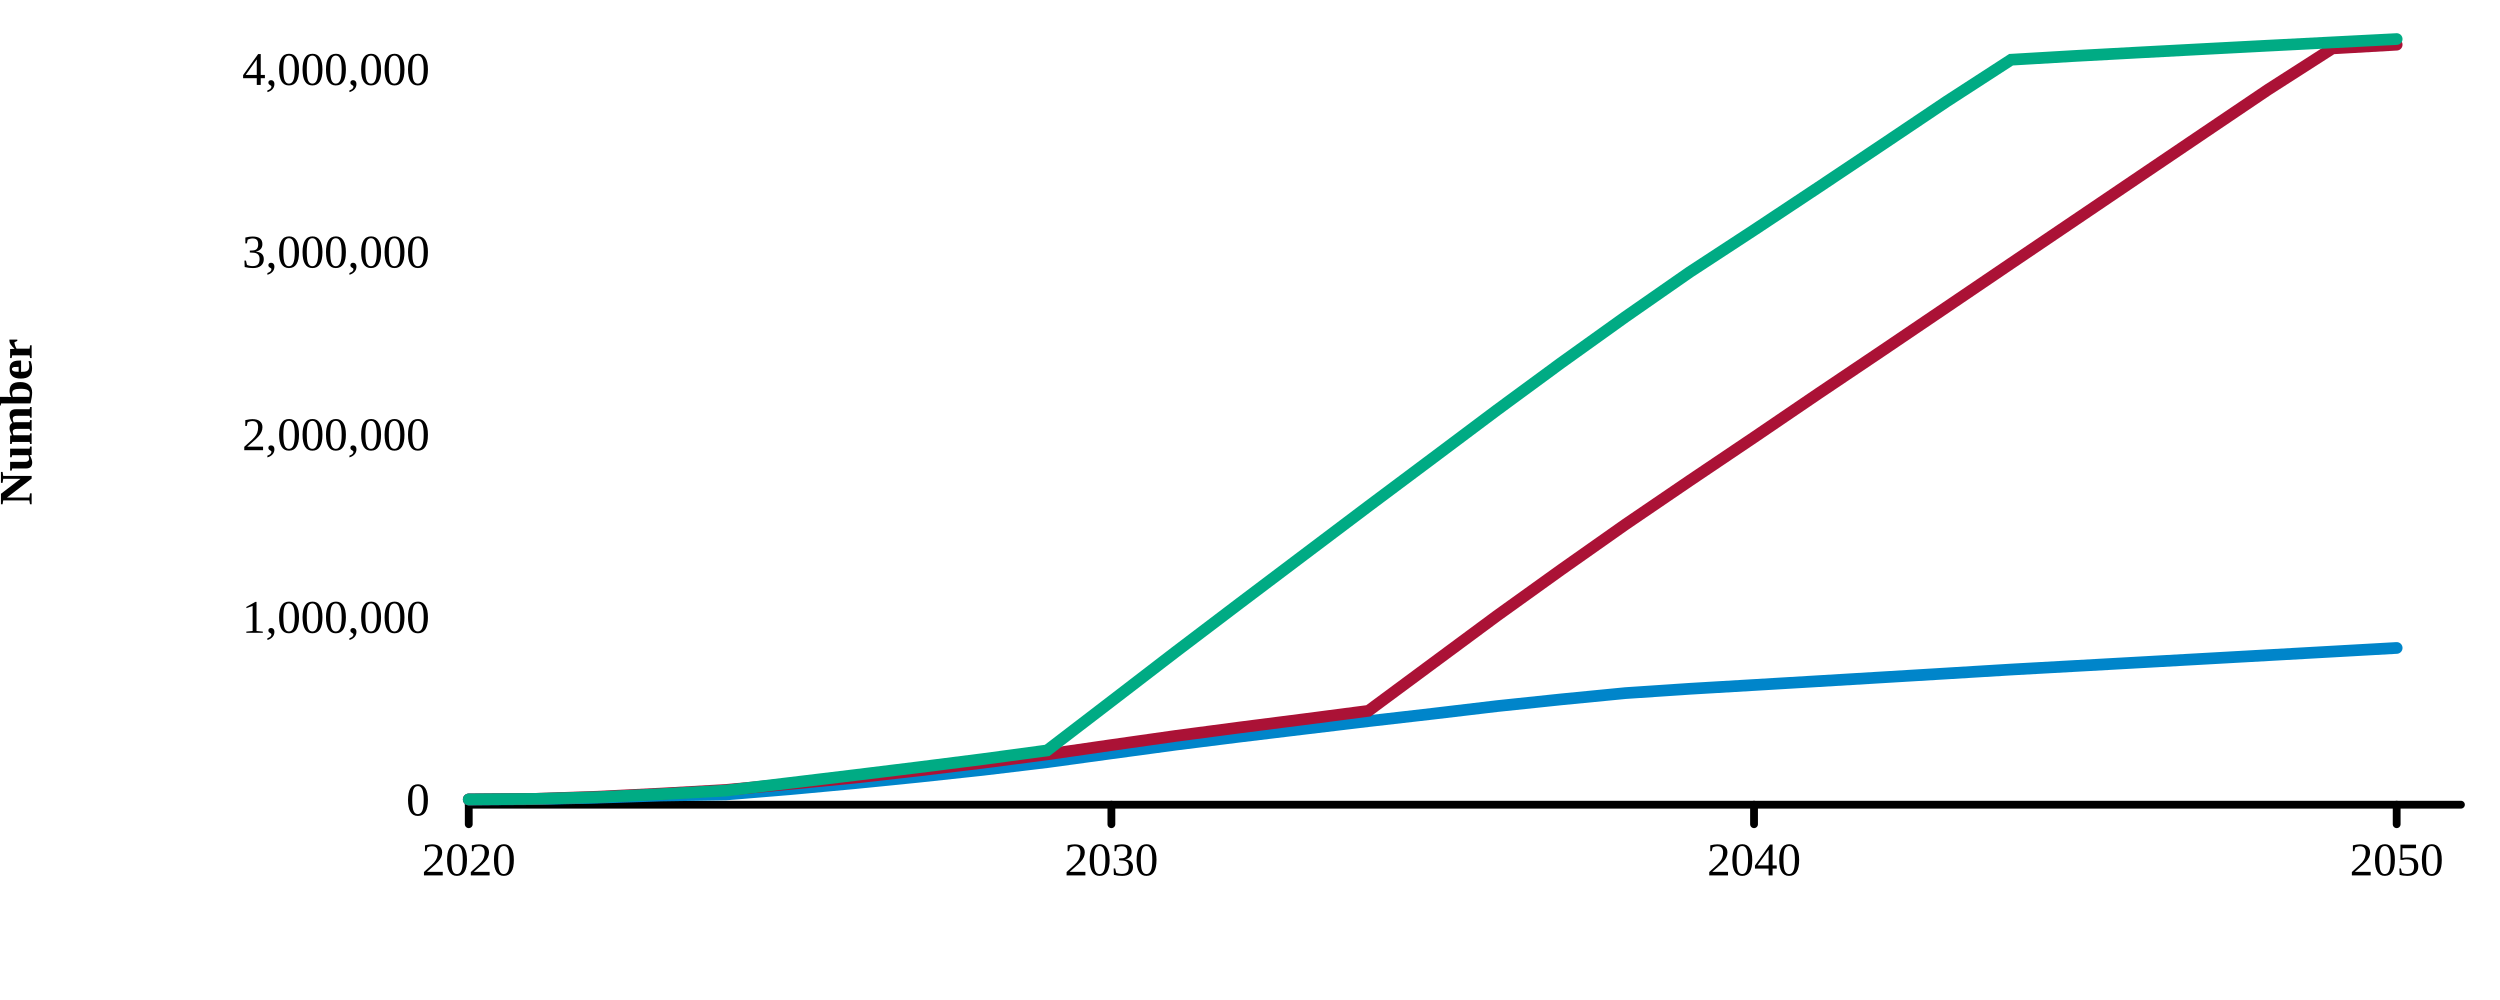
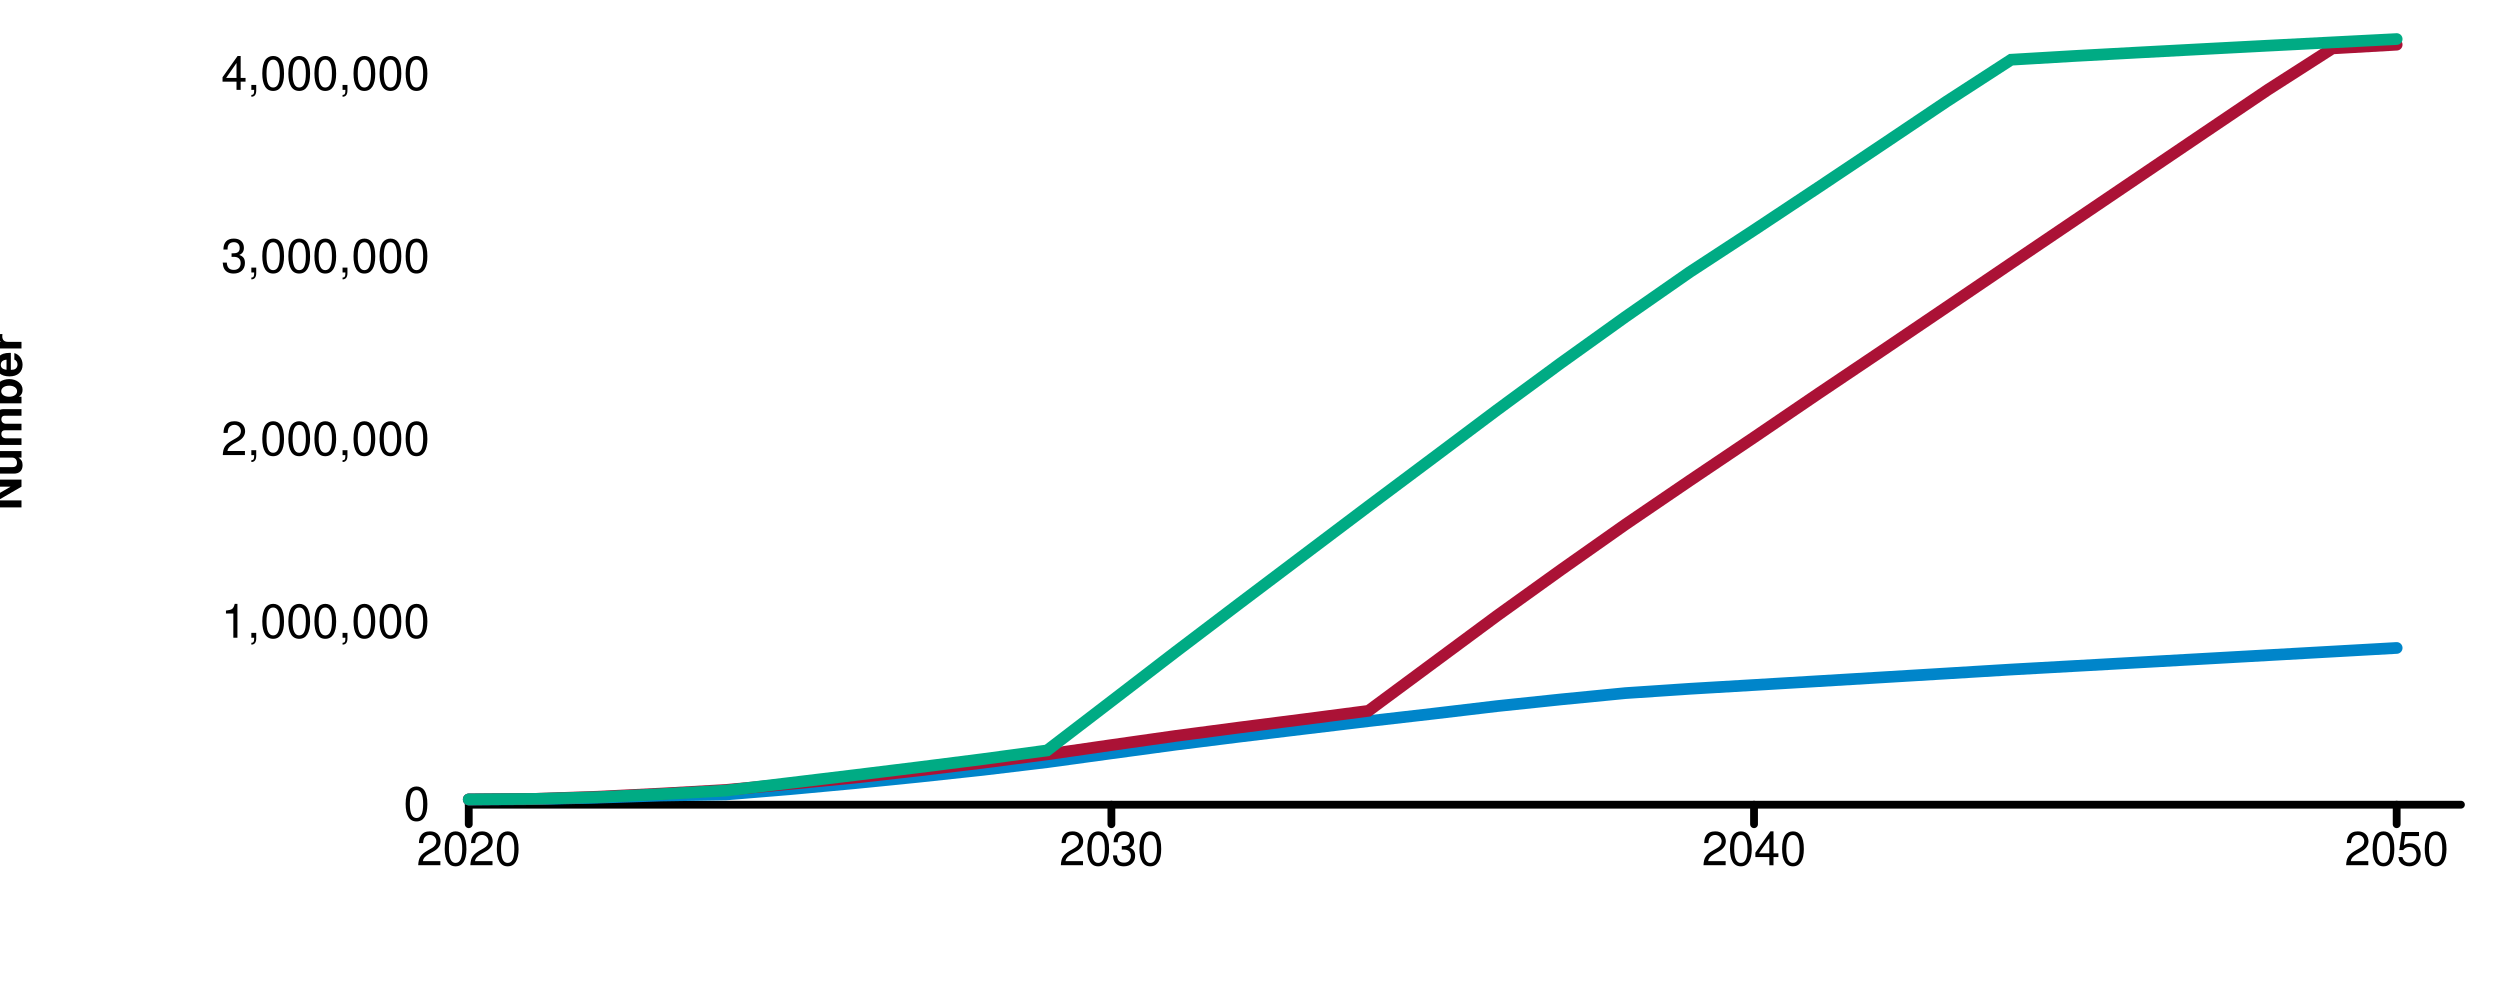
<svg xmlns="http://www.w3.org/2000/svg" width="640" height="256" viewBox="0 0 640 256" style="overflow:display" preserveAspectRatio="xMinYMin meet" overflow="visible">
  <defs>
-     <style>.data-series { }.data-series path.line { fill-opacity: 0; }.data-series path.line.dotted { stroke-dasharray: 12 20 }.data-series circle { display: none; }.data-series:hover path.line, .data-series.on path.line { stroke-width: 5; }.data-series:hover circle, .data-series.on circle { display: inline; }.data-series circle:hover, .data-series circle.on { r: 6px!important; fill: black; }.grid line { stroke: rgb(0,0,0); stroke-width: 2; stroke-linecap: round; }.grid.grid-x text { text-anchor: middle; dominant-baseline: hanging; transform: translateY(10px); }.grid.grid-y text { text-anchor: end; dominant-baseline: middle; transform: translateX(-10px); }</style>
+     <style>.data-series path.line { fill-opacity: 0; }.data-series path.line.dotted { stroke-dasharray: 12 20 }.data-series circle { display: none; }.data-series:hover path.line, .data-series.on path.line { stroke-width: 5; }.data-series:hover circle, .data-series.on circle { display: inline; }.data-series circle:hover, .data-series circle.on { r: 6px!important; fill: black; }.grid { font-family: "Helvetica Neue",Helvetica,Arial,"Lucida Grande",sans-serif; }.grid line { stroke: rgb(0,0,0); stroke-width: 2; stroke-linecap: round; }.grid.grid-x text { text-anchor: middle; dominant-baseline: hanging; transform: translateY(10px); }.grid.grid-y text { text-anchor: end; dominant-baseline: middle; transform: translateX(-10px); }</style>
  </defs>
  <g class="grid grid-y">
    <line x1="120" y1="206" x2="630" y2="206" data-left="120" />
    <text x="120" y="206" text-anchor="end">0</text>
    <text x="120" y="159.248" text-anchor="end">1,000,000</text>
    <text x="120" y="112.497" text-anchor="end">2,000,000</text>
    <text x="120" y="65.745" text-anchor="end">3,000,000</text>
    <text x="120" y="18.993" text-anchor="end">4,000,000</text>
    <text style="text-anchor:middle;dominant-baseline:hanging;font-weight:bold;transform: translateY(108px) rotate(-90deg);">Number</text>
  </g>
  <g class="grid grid-x">
    <line class="tick" x1="120" y1="206" x2="120" y2="211" />
    <text x="120" y="206" text-anchor="middle">2020</text>
    <line class="tick" x1="284.516" y1="206" x2="284.516" y2="211" />
    <text x="284.516" y="206" text-anchor="middle">2030</text>
    <line class="tick" x1="449.032" y1="206" x2="449.032" y2="211" />
    <text x="449.032" y="206" text-anchor="middle">2040</text>
    <line class="tick" x1="613.548" y1="206" x2="613.548" y2="211" />
    <text x="613.548" y="206" text-anchor="middle">2050</text>
    <text style="text-anchor:middle;dominant-baseline:hanging;font-weight:bold;transform: translateY(108px) rotate(-90deg);" />
  </g>
  <g data-scenario="high-hydrogen" class="data-series">
    <path d="M 120,204.667L 136.452,204.579L 152.903,204.2L 169.355,203.655L 185.806,203.38L 202.258,202.025L 218.71,200.501L 235.161,198.853L 251.613,197.081L 268.065,195.112L 284.516,192.854L 300.968,190.627L 317.419,188.566L 333.871,186.577L 350.323,184.609L 366.774,182.719L 383.226,180.766L 399.677,179.039L 416.129,177.434L 432.581,176.332L 449.032,175.36L 465.484,174.38L 481.935,173.394L 498.387,172.401L 514.839,171.401L 531.29,170.487L 547.742,169.57L 564.194,168.649L 580.645,167.725L 597.097,166.801L 613.548,165.876" id="High hydrogen" class="line" stroke="#0085CA" stroke-width="3" stroke-linecap="round" />
    <circle cx="120" cy="204.667" data-y="28516" data-x="2020" r="4" fill="#0085CA" />
    <circle cx="136.452" cy="204.579" data-y="30399" data-x="2021" r="4" fill="#0085CA" />
    <circle cx="152.903" cy="204.2" data-y="38496" data-x="2022" r="4" fill="#0085CA" />
    <circle cx="169.355" cy="203.655" data-y="50162" data-x="2023" r="4" fill="#0085CA" />
    <circle cx="185.806" cy="203.38" data-y="56037" data-x="2024" r="4" fill="#0085CA" />
    <circle cx="202.258" cy="202.025" data-y="85024" data-x="2025" r="4" fill="#0085CA" />
    <circle cx="218.71" cy="200.501" data-y="117629" data-x="2026" r="4" fill="#0085CA" />
    <circle cx="235.161" cy="198.853" data-y="152861" data-x="2027" r="4" fill="#0085CA" />
    <circle cx="251.613" cy="197.081" data-y="190775" data-x="2028" r="4" fill="#0085CA" />
    <circle cx="268.065" cy="195.112" data-y="232891" data-x="2029" r="4" fill="#0085CA" />
    <circle cx="284.516" cy="192.854" data-y="281198" data-x="2030" r="4" fill="#0085CA" />
    <circle cx="300.968" cy="190.627" data-y="328815" data-x="2031" r="4" fill="#0085CA" />
    <circle cx="317.419" cy="188.566" data-y="372916" data-x="2032" r="4" fill="#0085CA" />
    <circle cx="333.871" cy="186.577" data-y="415456" data-x="2033" r="4" fill="#0085CA" />
    <circle cx="350.323" cy="184.609" data-y="457545" data-x="2034" r="4" fill="#0085CA" />
    <circle cx="366.774" cy="182.719" data-y="497966" data-x="2035" r="4" fill="#0085CA" />
    <circle cx="383.226" cy="180.766" data-y="539749" data-x="2036" r="4" fill="#0085CA" />
    <circle cx="399.677" cy="179.039" data-y="576692" data-x="2037" r="4" fill="#0085CA" />
    <circle cx="416.129" cy="177.434" data-y="611022" data-x="2038" r="4" fill="#0085CA" />
    <circle cx="432.581" cy="176.332" data-y="634594" data-x="2039" r="4" fill="#0085CA" />
    <circle cx="449.032" cy="175.36" data-y="655369" data-x="2040" r="4" fill="#0085CA" />
    <circle cx="465.484" cy="174.38" data-y="676332" data-x="2041" r="4" fill="#0085CA" />
    <circle cx="481.935" cy="173.394" data-y="697431" data-x="2042" r="4" fill="#0085CA" />
    <circle cx="498.387" cy="172.401" data-y="718675" data-x="2043" r="4" fill="#0085CA" />
    <circle cx="514.839" cy="171.401" data-y="740061" data-x="2044" r="4" fill="#0085CA" />
    <circle cx="531.29" cy="170.487" data-y="759601" data-x="2045" r="4" fill="#0085CA" />
    <circle cx="547.742" cy="169.57" data-y="779226" data-x="2046" r="4" fill="#0085CA" />
    <circle cx="564.194" cy="168.649" data-y="798929" data-x="2047" r="4" fill="#0085CA" />
    <circle cx="580.645" cy="167.725" data-y="818678" data-x="2048" r="4" fill="#0085CA" />
    <circle cx="597.097" cy="166.801" data-y="838448" data-x="2049" r="4" fill="#0085CA" />
    <circle cx="613.548" cy="165.876" data-y="858236" data-x="2050" r="4" fill="#0085CA" />
  </g>
  <g data-scenario="deep-electrification" class="data-series">
    <path d="M 120,204.649L 136.452,204.52L 152.903,203.964L 169.355,203.151L 185.806,202.229L 202.258,200.683L 218.71,199.089L 235.161,197.244L 251.613,195.263L 268.065,193.116L 284.516,190.736L 300.968,188.395L 317.419,186.225L 333.871,184.122L 350.323,181.975L 366.774,169.806L 383.226,157.638L 399.677,145.835L 416.129,134.247L 432.581,123.041L 449.032,111.963L 465.484,100.77L 481.935,89.711L 498.387,78.577L 514.839,67.42L 531.29,56.298L 547.742,45.165L 564.194,34.04L 580.645,22.932L 597.097,12.387L 613.548,11.44" id="Deep electrification" class="line" stroke="#AB1236" stroke-width="3" stroke-linecap="round" />
    <circle cx="120" cy="204.649" data-y="28891" data-x="2020" r="4" fill="#AB1236" />
    <circle cx="136.452" cy="204.52" data-y="31647" data-x="2021" r="4" fill="#AB1236" />
    <circle cx="152.903" cy="203.964" data-y="43558" data-x="2022" r="4" fill="#AB1236" />
    <circle cx="169.355" cy="203.151" data-y="60930" data-x="2023" r="4" fill="#AB1236" />
    <circle cx="185.806" cy="202.229" data-y="80655" data-x="2024" r="4" fill="#AB1236" />
    <circle cx="202.258" cy="200.683" data-y="113738" data-x="2025" r="4" fill="#AB1236" />
    <circle cx="218.71" cy="199.089" data-y="147830" data-x="2026" r="4" fill="#AB1236" />
    <circle cx="235.161" cy="197.244" data-y="187295" data-x="2027" r="4" fill="#AB1236" />
    <circle cx="251.613" cy="195.263" data-y="229669" data-x="2028" r="4" fill="#AB1236" />
    <circle cx="268.065" cy="193.116" data-y="275588" data-x="2029" r="4" fill="#AB1236" />
    <circle cx="284.516" cy="190.736" data-y="326492" data-x="2030" r="4" fill="#AB1236" />
    <circle cx="300.968" cy="188.395" data-y="376567" data-x="2031" r="4" fill="#AB1236" />
    <circle cx="317.419" cy="186.225" data-y="422986" data-x="2032" r="4" fill="#AB1236" />
    <circle cx="333.871" cy="184.122" data-y="467959" data-x="2033" r="4" fill="#AB1236" />
    <circle cx="350.323" cy="181.975" data-y="513882" data-x="2034" r="4" fill="#AB1236" />
    <circle cx="366.774" cy="169.806" data-y="774176" data-x="2035" r="4" fill="#AB1236" />
    <circle cx="383.226" cy="157.638" data-y="1034444" data-x="2036" r="4" fill="#AB1236" />
    <circle cx="399.677" cy="145.835" data-y="1286897" data-x="2037" r="4" fill="#AB1236" />
    <circle cx="416.129" cy="134.247" data-y="1534773" data-x="2038" r="4" fill="#AB1236" />
    <circle cx="432.581" cy="123.041" data-y="1774452" data-x="2039" r="4" fill="#AB1236" />
    <circle cx="449.032" cy="111.963" data-y="2011405" data-x="2040" r="4" fill="#AB1236" />
    <circle cx="465.484" cy="100.77" data-y="2250826" data-x="2041" r="4" fill="#AB1236" />
    <circle cx="481.935" cy="89.711" data-y="2487369" data-x="2042" r="4" fill="#AB1236" />
    <circle cx="498.387" cy="78.577" data-y="2725529" data-x="2043" r="4" fill="#AB1236" />
    <circle cx="514.839" cy="67.42" data-y="2964171" data-x="2044" r="4" fill="#AB1236" />
    <circle cx="531.29" cy="56.298" data-y="3202052" data-x="2045" r="4" fill="#AB1236" />
    <circle cx="547.742" cy="45.165" data-y="3440190" data-x="2046" r="4" fill="#AB1236" />
    <circle cx="564.194" cy="34.04" data-y="3678156" data-x="2047" r="4" fill="#AB1236" />
    <circle cx="580.645" cy="22.932" data-y="3915741" data-x="2048" r="4" fill="#AB1236" />
    <circle cx="597.097" cy="12.387" data-y="4141298" data-x="2049" r="4" fill="#AB1236" />
    <circle cx="613.548" cy="11.44" data-y="4161549" data-x="2050" r="4" fill="#AB1236" />
  </g>
  <g data-scenario="net-zero" class="data-series">
    <path d="M 120,204.649L 136.452,204.52L 152.903,204.086L 169.355,203.3L 185.806,202.394L 202.258,200.422L 218.71,198.438L 235.161,196.416L 251.613,194.329L 268.065,192.107L 284.516,179.511L 300.968,166.875L 317.419,154.398L 333.871,141.991L 350.323,129.593L 366.774,117.298L 383.226,104.968L 399.677,92.881L 416.129,81.104L 432.581,69.653L 449.032,58.897L 465.484,47.988L 481.935,36.995L 498.387,25.942L 514.839,15.287L 531.29,14.318L 547.742,13.426L 564.194,12.551L 580.645,11.69L 597.097,10.844L 613.548,10" id="Early net zero" class="line" stroke="#00AB84" stroke-width="3" stroke-linecap="round" />
    <circle cx="120" cy="204.649" data-y="28891" data-x="2020" r="4" fill="#00AB84" />
    <circle cx="136.452" cy="204.52" data-y="31647" data-x="2021" r="4" fill="#00AB84" />
    <circle cx="152.903" cy="204.086" data-y="40947" data-x="2022" r="4" fill="#00AB84" />
    <circle cx="169.355" cy="203.3" data-y="57755" data-x="2023" r="4" fill="#00AB84" />
    <circle cx="185.806" cy="202.394" data-y="77127" data-x="2024" r="4" fill="#00AB84" />
    <circle cx="202.258" cy="200.422" data-y="119301" data-x="2025" r="4" fill="#00AB84" />
    <circle cx="218.71" cy="198.438" data-y="161758" data-x="2026" r="4" fill="#00AB84" />
    <circle cx="235.161" cy="196.416" data-y="204988" data-x="2027" r="4" fill="#00AB84" />
    <circle cx="251.613" cy="194.329" data-y="249641" data-x="2028" r="4" fill="#00AB84" />
    <circle cx="268.065" cy="192.107" data-y="297155" data-x="2029" r="4" fill="#00AB84" />
    <circle cx="284.516" cy="179.511" data-y="566580" data-x="2030" r="4" fill="#00AB84" />
    <circle cx="300.968" cy="166.875" data-y="836862" data-x="2031" r="4" fill="#00AB84" />
    <circle cx="317.419" cy="154.398" data-y="1103744" data-x="2032" r="4" fill="#00AB84" />
    <circle cx="333.871" cy="141.991" data-y="1369130" data-x="2033" r="4" fill="#00AB84" />
    <circle cx="350.323" cy="129.593" data-y="1634317" data-x="2034" r="4" fill="#00AB84" />
    <circle cx="366.774" cy="117.298" data-y="1897299" data-x="2035" r="4" fill="#00AB84" />
    <circle cx="383.226" cy="104.968" data-y="2161023" data-x="2036" r="4" fill="#00AB84" />
    <circle cx="399.677" cy="92.881" data-y="2419561" data-x="2037" r="4" fill="#00AB84" />
    <circle cx="416.129" cy="81.104" data-y="2671480" data-x="2038" r="4" fill="#00AB84" />
    <circle cx="432.581" cy="69.653" data-y="2916405" data-x="2039" r="4" fill="#00AB84" />
    <circle cx="449.032" cy="58.897" data-y="3146472" data-x="2040" r="4" fill="#00AB84" />
    <circle cx="465.484" cy="47.988" data-y="3379811" data-x="2041" r="4" fill="#00AB84" />
    <circle cx="481.935" cy="36.995" data-y="3614936" data-x="2042" r="4" fill="#00AB84" />
    <circle cx="498.387" cy="25.942" data-y="3851367" data-x="2043" r="4" fill="#00AB84" />
    <circle cx="514.839" cy="15.287" data-y="4079264" data-x="2044" r="4" fill="#00AB84" />
    <circle cx="531.29" cy="14.318" data-y="4100002" data-x="2045" r="4" fill="#00AB84" />
    <circle cx="547.742" cy="13.426" data-y="4119067" data-x="2046" r="4" fill="#00AB84" />
    <circle cx="564.194" cy="12.551" data-y="4137796" data-x="2047" r="4" fill="#00AB84" />
    <circle cx="580.645" cy="11.69" data-y="4156203" data-x="2048" r="4" fill="#00AB84" />
    <circle cx="597.097" cy="10.844" data-y="4174296" data-x="2049" r="4" fill="#00AB84" />
    <circle cx="613.548" cy="10" data-y="4192357" data-x="2050" r="4" fill="#00AB84" />
  </g>
</svg>
